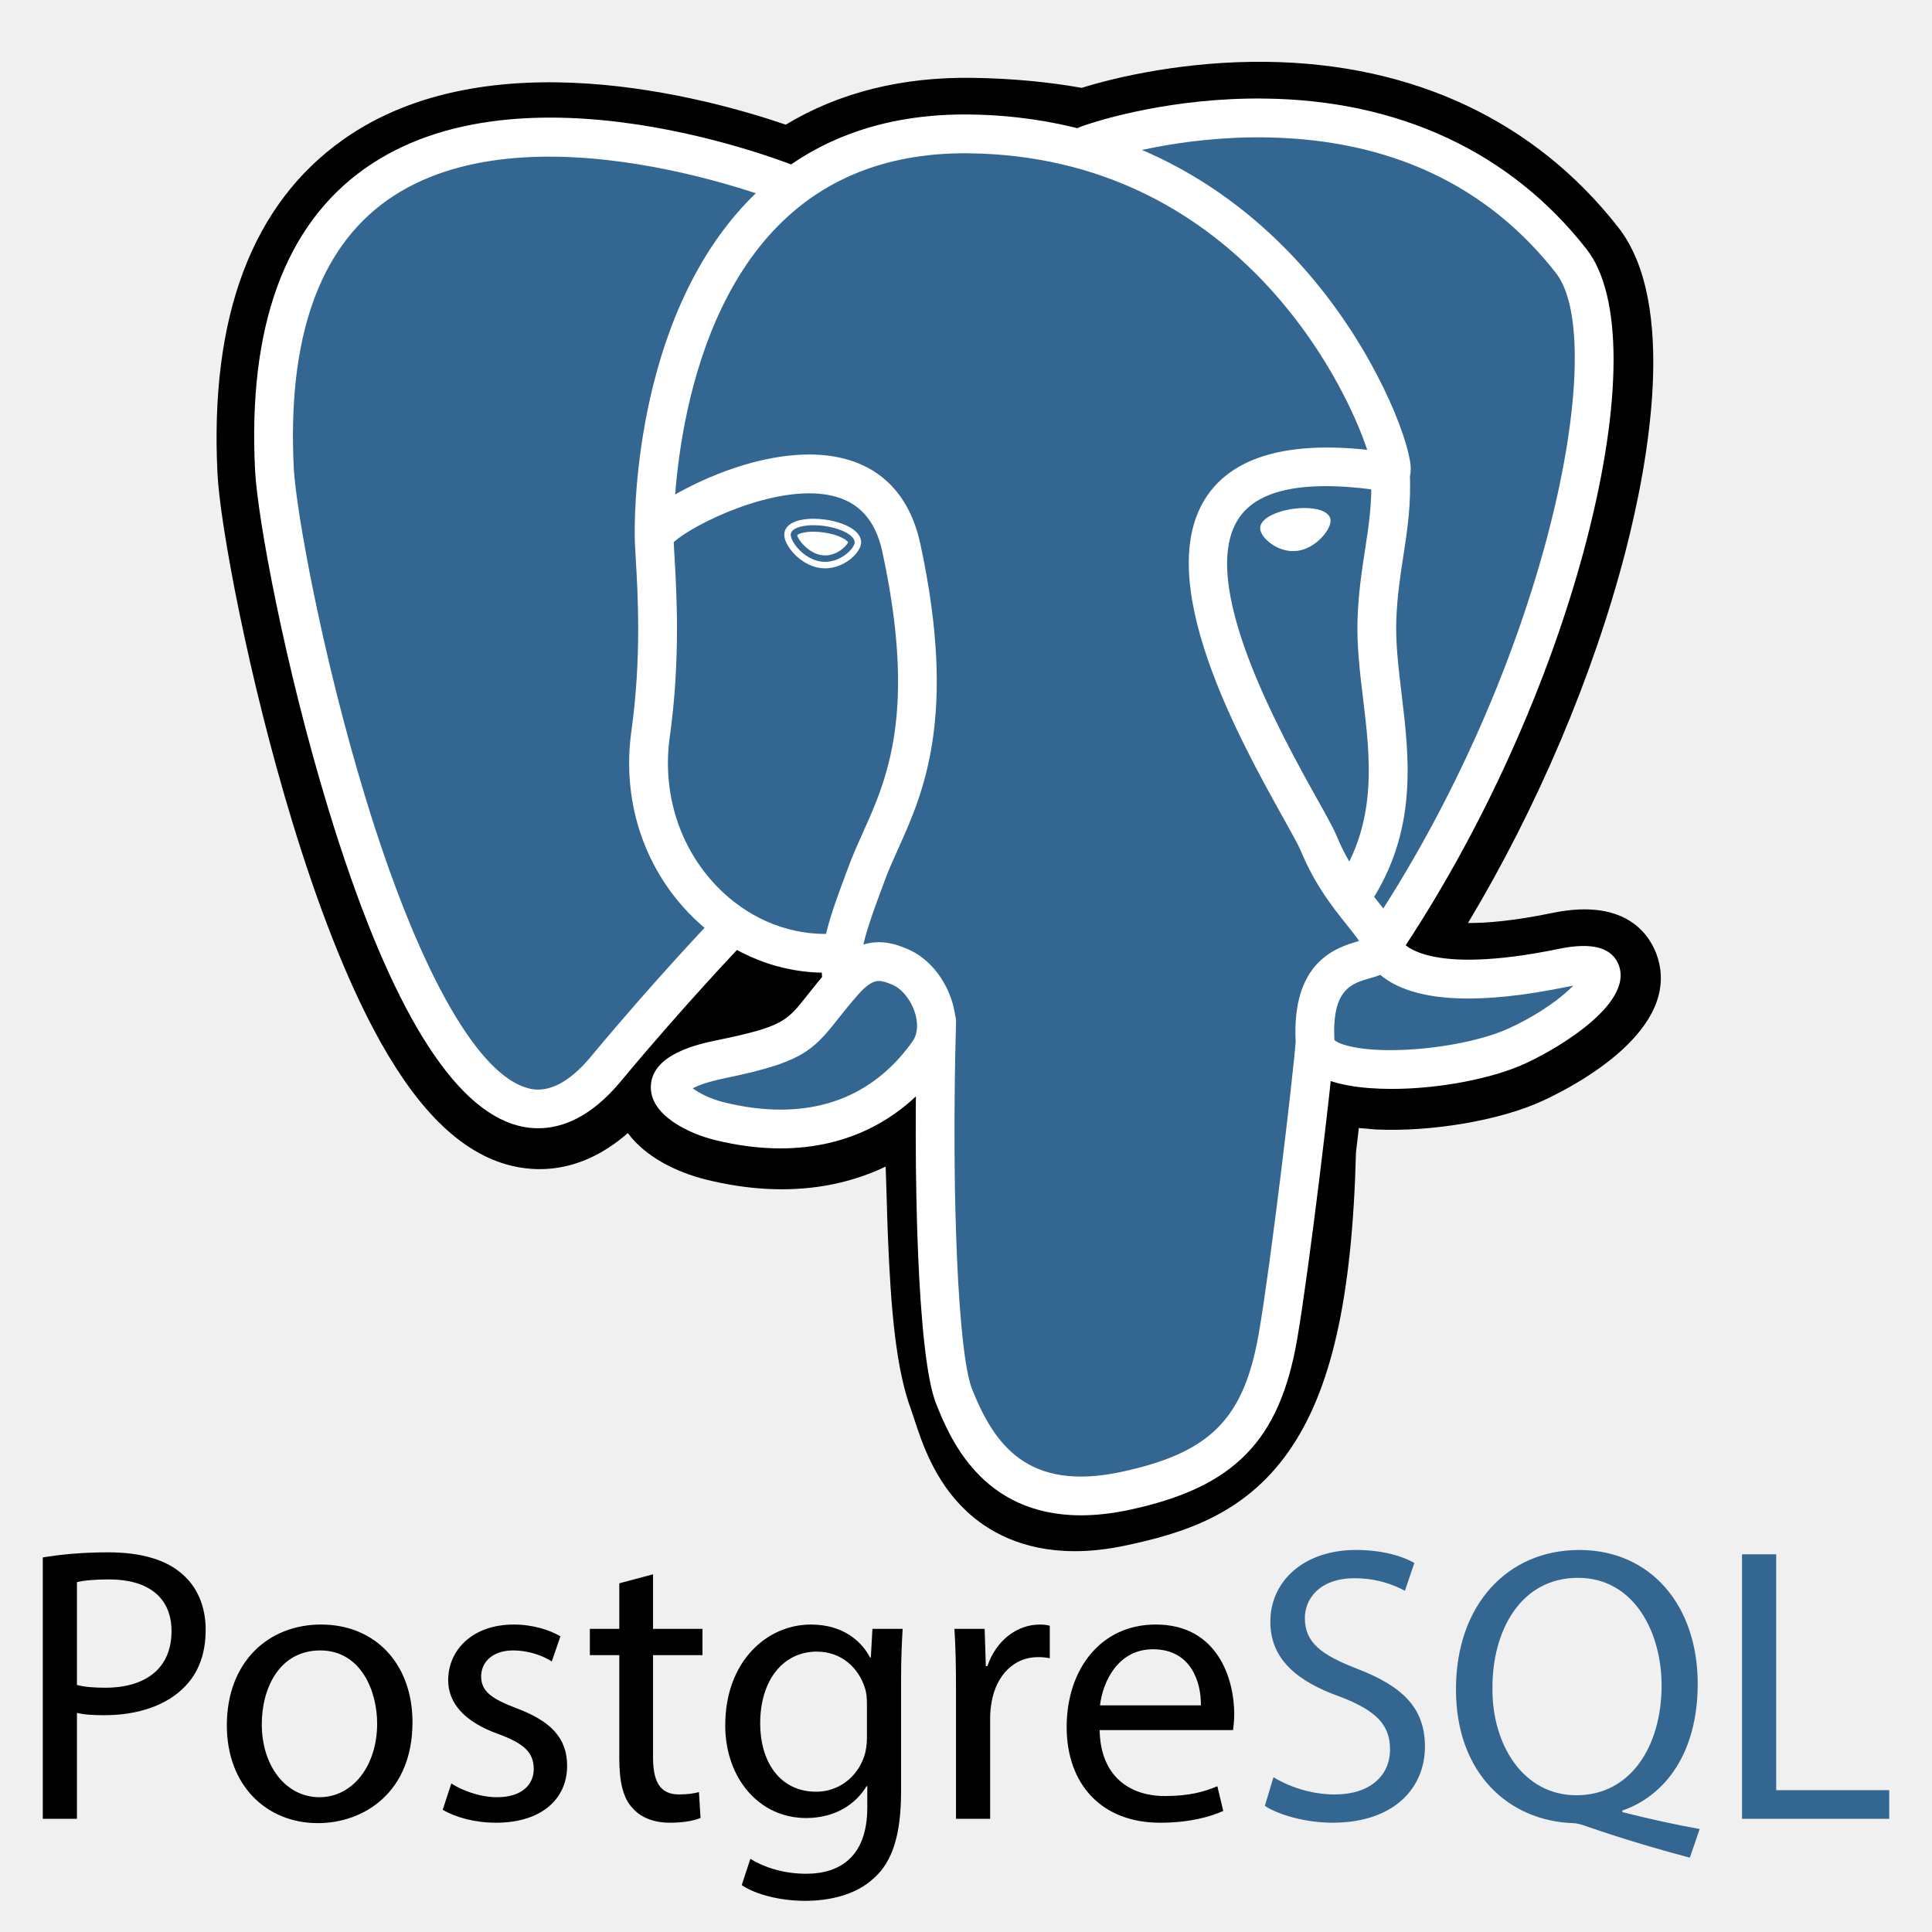
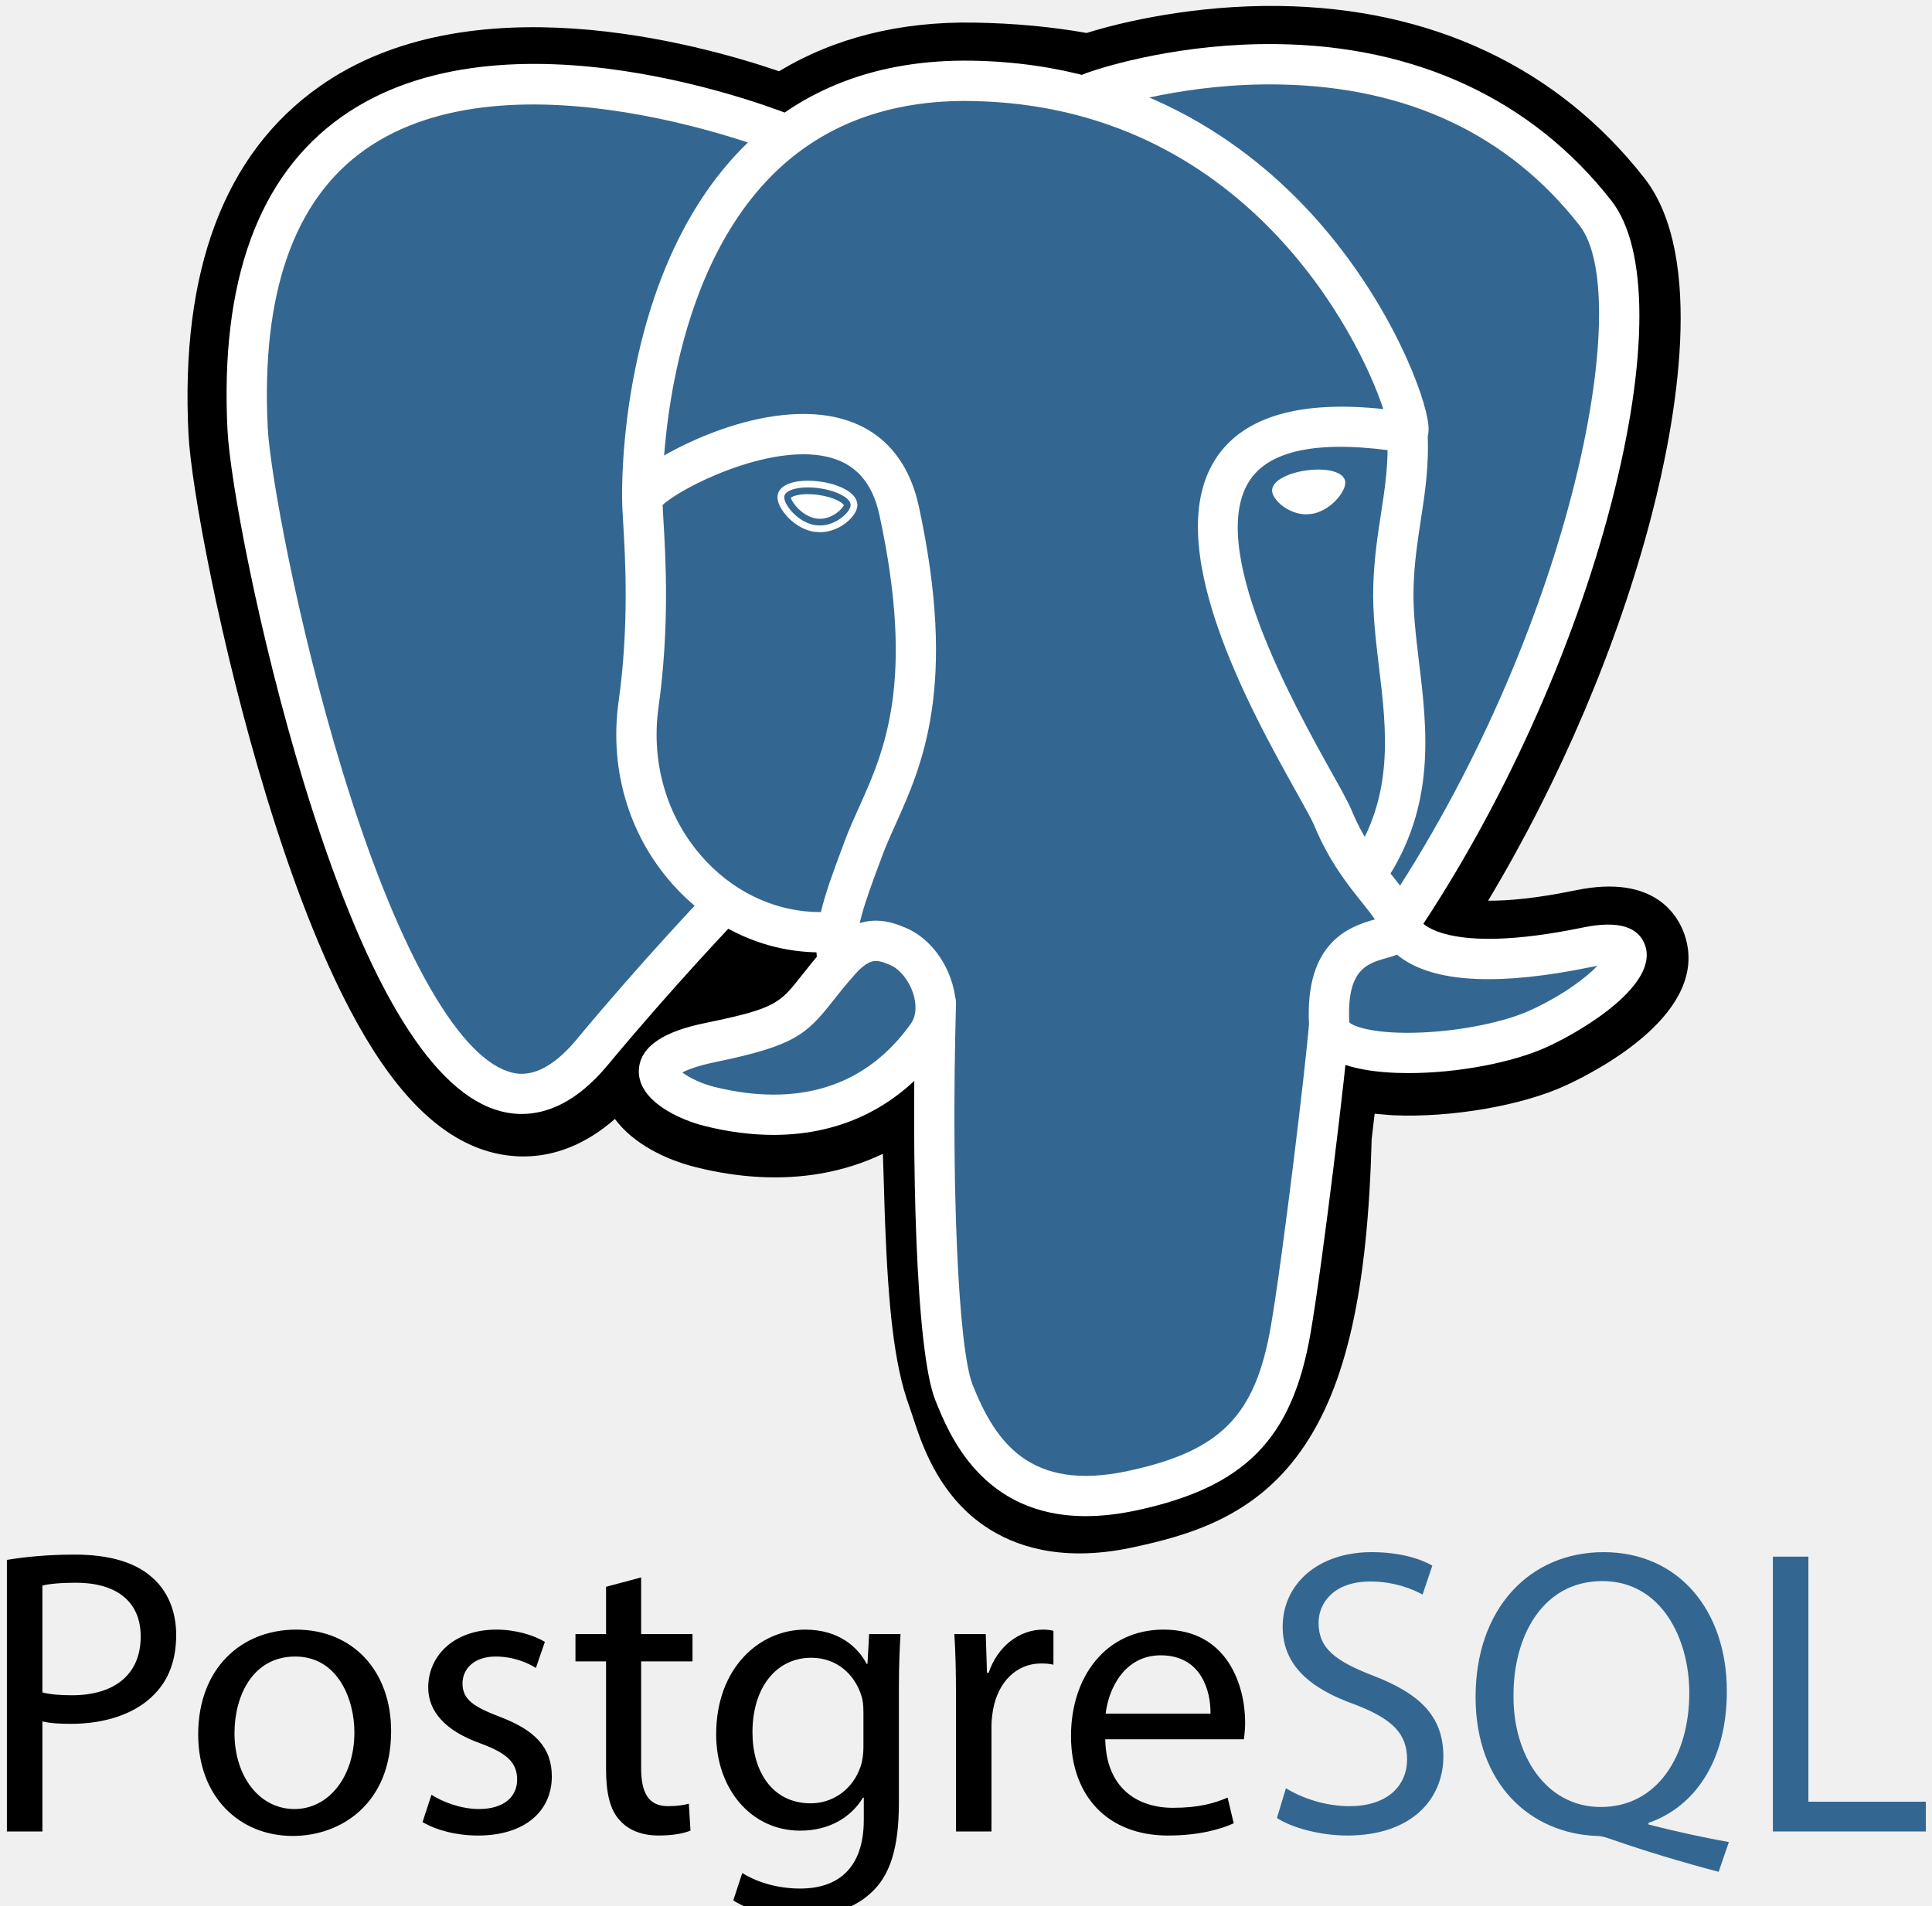
- <svg xmlns="http://www.w3.org/2000/svg" viewBox="0 0 128 128">
+ <svg xmlns="http://www.w3.org/2000/svg" viewBox="2.395 3.717 123.162 121.512">
  <path d="M85.988 76.075c.632-5.262.443-6.034 4.362-5.182l.995.088c3.014.137 6.957-.485 9.272-1.561 4.986-2.313 7.942-6.177 3.026-5.162-11.215 2.313-11.986-1.483-11.986-1.483 11.843-17.571 16.794-39.875 12.521-45.335-11.654-14.892-31.828-7.85-32.166-7.667l-.108.021c-2.216-.461-4.695-.735-7.481-.78-5.075-.083-8.926 1.331-11.847 3.546 0 0-35.989-14.827-34.315 18.646.356 7.121 10.207 53.882 21.956 39.758 4.294-5.164 8.444-9.531 8.444-9.531 2.061 1.369 4.528 2.067 7.116 1.816l.2-.17c-.062.641-.035 1.268.081 2.01-3.027 3.383-2.137 3.977-8.189 5.222-6.122 1.262-2.525 3.508-.178 4.095 2.848.713 9.433 1.722 13.884-4.509l-.177.711c1.188.95 1.107 6.827 1.275 11.026.168 4.199.45 8.117 1.306 10.429.856 2.31 1.866 8.261 9.819 6.557 6.646-1.426 11.727-3.476 12.19-22.545" />
  <path d="M71.208 102.77c-3.518 0-5.808-1.36-7.2-2.674-2.1-1.981-2.933-4.534-3.43-6.059l-.215-.637c-1.002-2.705-1.341-6.599-1.542-11.613-.03-.752-.052-1.529-.075-2.352-.017-.601-.038-1.355-.068-2.146-1.25.599-2.588 1.022-3.997 1.264-2.48.424-5.146.286-7.926-.409-1.961-.49-3.999-1.506-5.16-3.076-3.385 2.965-6.614 2.562-8.373 1.976-3.103-1.035-5.88-3.942-8.491-8.89-1.859-3.523-3.658-8.115-5.347-13.646-2.94-9.633-4.808-19.779-4.974-23.109-.522-10.427 2.284-17.883 8.34-22.16 9.555-6.749 24.03-2.781 29.307-.979 3.545-2.137 7.716-3.178 12.43-3.102 2.532.041 4.942.264 7.181.662 2.335-.734 6.949-1.788 12.23-1.723 9.73.116 17.793 3.908 23.316 10.966 3.941 5.036 1.993 15.61.48 21.466-2.127 8.235-5.856 16.996-10.436 24.622 1.244.009 3.045-.141 5.607-.669 5.054-1.044 6.531 1.666 6.932 2.879 1.607 4.867-5.378 8.544-7.557 9.555-2.792 1.297-7.343 2.086-11.071 1.915l-.163-.011-.979-.086-.097.816-.093.799c-.25 9.664-1.631 15.784-4.472 19.829-2.977 4.239-7.116 5.428-10.761 6.209-1.241.267-2.371.383-3.396.383zm-7.402-35.174c2.271 1.817 2.47 5.236 2.647 11.626.022.797.043 1.552.071 2.257.086 2.134.287 7.132 1.069 9.244.111.298.21.602.314.922.872 2.672 1.31 4.011 5.081 3.203 3.167-.678 4.794-1.287 6.068-3.101 1.852-2.638 2.888-7.941 3.078-15.767l3.852.094-3.826-.459.112-.955c.367-3.148.631-5.424 2.736-6.928 1.688-1.207 3.613-1.09 5.146-.814-1.684-1.271-2.15-2.765-2.274-3.377l-.321-1.582.902-1.34c5.2-7.716 9.489-17.199 11.767-26.018 2.34-9.062 1.626-13.875.913-14.785-9.446-12.071-25.829-7.088-27.539-6.521l-.29.156-1.45.271-.743-.154c-2.047-.425-4.321-.66-6.76-.7-3.831-.064-6.921.841-9.455 2.764l-1.758 1.333-2.041-.841c-4.358-1.782-17.162-5.365-23.918-.58-3.75 2.656-5.458 7.861-5.078 15.47.125 2.512 1.833 12.021 4.647 21.245 3.891 12.746 7.427 16.979 8.903 17.472.257.087.926-.433 1.591-1.231 4.326-5.203 8.44-9.54 8.613-9.723l2.231-2.347 2.697 1.792c1.087.723 2.286 1.132 3.518 1.209l6.433-5.486-.932 9.51c-.021.214-.031.504.053 1.044l.28 1.803-1.213 1.358-.14.157 3.534 1.632 1.482-1.853z" />
  <path fill="#336791" d="M103.646 64.258c-11.216 2.313-11.987-1.484-11.987-1.484 11.842-17.571 16.792-39.876 12.52-45.335-11.655-14.892-31.829-7.849-32.166-7.666l-.109.019c-2.216-.459-4.695-.733-7.482-.778-5.075-.083-8.925 1.33-11.846 3.545 0 0-35.99-14.826-34.316 18.647.356 7.121 10.207 53.882 21.956 39.758 4.294-5.164 8.443-9.531 8.443-9.531 2.061 1.369 4.528 2.067 7.115 1.816l.201-.17c-.062.641-.034 1.268.08 2.01-3.026 3.383-2.138 3.977-8.188 5.222-6.123 1.262-2.526 3.508-.177 4.095 2.847.713 9.433 1.722 13.883-4.509l-.178.711c1.186.95 2.019 6.179 1.879 10.919s-.233 7.994.702 10.536c.935 2.541 1.866 8.261 9.82 6.557 6.646-1.425 10.09-5.116 10.57-11.272.34-4.377 1.109-3.73 1.158-7.644l.618-1.853c.711-5.934.113-7.848 4.208-6.957l.995.087c3.014.138 6.958-.485 9.273-1.561 4.986-2.314 7.943-6.177 3.028-5.162z" />
  <path fill="#fff" d="M71.61 100.394c-6.631.001-8.731-5.25-9.591-7.397-1.257-3.146-1.529-15.358-1.249-25.373.02-.71.607-1.271 1.321-1.249.709.02 1.268.611 1.249 1.321-.323 11.551.136 22.018 1.066 24.346 1.453 3.632 3.656 6.809 9.887 5.475 5.915-1.269 8.13-3.512 9.116-9.23.758-4.389 2.254-16.874 2.438-19.338.053-.708.667-1.24 1.377-1.186.708.053 1.239.67 1.186 1.377-.192 2.564-1.682 15.026-2.469 19.584-1.165 6.755-4.176 9.819-11.11 11.306-1.177.251-2.248.364-3.221.364zM35.659 74.749c-.633.001-1.207-.115-1.704-.281-4.307-1.437-8.409-8.451-12.193-20.849-2.88-9.438-4.705-19.288-4.865-22.489-.475-9.49 1.97-16.205 7.265-19.957 10.476-7.423 28.1-.354 28.845-.05.657.269.972 1.019.703 1.676-.268.656-1.019.972-1.675.703v.001c-.17-.07-17.07-6.84-26.392-.229-4.528 3.211-6.607 9.175-6.18 17.729.135 2.696 1.84 12.311 4.757 21.867 3.378 11.067 7.223 18.052 10.548 19.16.521.175 2.109.704 4.381-2.026 4.272-5.14 8.197-9.242 8.236-9.283.491-.513 1.305-.529 1.817-.039.512.491.53 1.305.039 1.817-.039.04-3.904 4.081-8.116 9.148-1.995 2.398-3.908 3.102-5.466 3.102zM91.579 63.92c-.247 0-.497-.071-.717-.22-.589-.396-.745-1.195-.348-1.784 11.971-17.764 16.173-39.227 12.574-43.825-4.53-5.788-10.927-8.812-19.012-8.985-5.987-.13-10.746 1.399-11.523 1.666l-.195.079c-.782.246-1.382-.183-1.608-.684-.268-.593-.048-1.294.508-1.631l.346-.142-.017.005.018-.006c1.321-.483 6.152-1.933 12.137-1.864 8.947.094 16.337 3.545 21.371 9.977 2.382 3.044 2.387 10.057.015 19.24-2.418 9.362-6.968 19.425-12.482 27.607-.248.369-.654.567-1.067.567zM92.19 72.143c-2.044 0-3.876-.287-4.973-.945-1.128-.675-1.343-1.594-1.371-2.081-.308-5.404 2.674-6.345 4.195-6.774-.212-.32-.514-.697-.825-1.086-.887-1.108-2.101-2.626-3.037-4.896-.146-.354-.606-1.179-1.138-2.133-2.883-5.169-8.881-15.926-5.028-21.435 1.784-2.549 5.334-3.552 10.566-2.992-1.539-4.689-8.869-19.358-26.259-19.643-5.231-.088-9.521 1.521-12.744 4.775-7.217 7.289-6.955 20.477-6.952 20.608.019.71-.542 1.3-1.251 1.318-.71.022-1.3-.541-1.318-1.251-.016-.585-.286-14.424 7.695-22.484 3.735-3.772 8.651-5.634 14.612-5.537 11.128.183 18.289 5.839 22.338 10.553 4.412 5.136 6.576 10.802 6.754 12.692.133 1.406-.876 1.688-1.08 1.729l-.463.011c-5.135-.822-8.429-.252-9.791 1.695-2.931 4.188 2.743 14.363 5.166 18.709.619 1.108 1.065 1.909 1.269 2.404.796 1.93 1.834 3.227 2.668 4.269.733.917 1.369 1.711 1.597 2.645.105.185 1.603 2.399 10.488.565 2.227-.459 3.562-.066 3.97 1.168.803 2.429-3.702 5.261-6.196 6.42-2.238 1.039-5.805 1.696-8.892 1.696zm-3.781-3.238c.281.285 1.691.775 4.612.65 2.596-.112 5.335-.677 6.979-1.439 2.102-.976 3.504-2.067 4.231-2.812l-.404.074c-5.681 1.173-9.699 1.017-11.942-.465-.161-.105-.304-.215-.435-.323-.243.096-.468.159-.628.204-1.273.357-2.589.726-2.413 4.111zM51.712 76.084c-1.411 0-2.896-.191-4.413-.572-1.571-.393-4.221-1.576-4.18-3.519.045-2.181 3.216-2.835 4.411-3.081 4.312-.888 4.593-1.244 5.941-2.955.393-.499.882-1.12 1.548-1.865.99-1.107 2.072-1.669 3.216-1.669.796 0 1.45.271 1.881.449 1.376.57 2.524 1.948 2.996 3.598.426 1.488.223 2.92-.572 4.032-2.608 3.653-6.352 5.582-10.828 5.582zm-5.817-3.98c.388.299 1.164.699 2.027.916 1.314.328 2.588.495 3.79.495 3.662 0 6.601-1.517 8.737-4.506.445-.624.312-1.415.193-1.832-.25-.872-.87-1.665-1.509-1.931-.347-.144-.634-.254-.898-.254-.142 0-.573 0-1.3.813-.614.686-1.055 1.246-1.446 1.741-1.678 2.131-2.447 2.854-7.441 3.883-1.218.252-1.843.506-2.153.675zM55.777 66.176c-.624 0-1.171-.455-1.269-1.09-.033-.213-.054-.428-.064-.644-3.274-.062-6.432-1.466-8.829-3.968-3.031-3.163-4.411-7.545-3.785-12.022.68-4.862.426-9.154.289-11.46-.038-.641-.065-1.104-.063-1.425.002-.406.01-1.485 3.615-3.312 1.282-.65 3.853-1.784 6.661-2.075 4.654-.48 7.721 1.592 8.639 5.836 2.478 11.46.196 16.529-1.47 20.23-.311.688-.604 1.34-.838 1.97l-.207.557c-.88 2.36-1.641 4.399-1.407 5.923.107.702-.374 1.357-1.075 1.466l-.197.014zm-11.143-30.254l.051.918c.142 2.395.406 6.853-.31 11.969-.516 3.692.612 7.297 3.095 9.888 1.962 2.048 4.546 3.178 7.201 3.178h.055c.298-1.253.791-2.575 1.322-4l.206-.553c.265-.712.575-1.401.903-2.13 1.604-3.564 3.6-8 1.301-18.633-.456-2.105-1.56-3.324-3.375-3.726-3.728-.824-9.283 1.98-10.449 3.089zM52.39 35.377c-.064.454.833 1.667 2.001 1.829 1.167.163 2.166-.785 2.229-1.239.063-.455-.833-.955-2.002-1.118-1.167-.163-2.166.073-2.228.528zM54.66 37.654l-.328-.023c-.725-.101-1.458-.558-1.959-1.223-.176-.233-.464-.687-.407-1.091.082-.593.804-.947 1.933-.947.253 0 .515.019.78.055.616.086 1.189.264 1.612.5.733.41.787.866.754 1.103-.091.653-1.133 1.626-2.385 1.626zm-1.844-2.201c.037.28.73 1.205 1.634 1.33l.209.015c.834 0 1.458-.657 1.531-.872-.077-.146-.613-.511-1.631-.651-.225-.032-.448-.048-.661-.048-.652-.001-1.001.146-1.082.226zM87.937 34.45c.063.455-.832 1.668-2.001 1.83-1.168.162-2.167-.785-2.231-1.24-.062-.454.834-.955 2.002-1.117 1.168-.164 2.166.074 2.23.527zM85.667 36.512c-1.125 0-2.094-.875-2.174-1.442-.092-.681 1.029-1.199 2.185-1.359.254-.036.506-.054.749-.054.997 0 1.657.293 1.723.764.043.306-.191.777-.595 1.201-.266.28-.826.765-1.588.87l-.3.02zm.759-2.427c-.223 0-.455.017-.69.049-1.162.161-1.853.628-1.82.878.039.274.78 1.072 1.75 1.072l.239-.017c.634-.089 1.11-.502 1.337-.741.356-.375.498-.727.481-.848-.021-.157-.449-.393-1.297-.393zM89.62 60.538c-.246 0-.494-.07-.714-.217-.59-.396-.748-1.193-.353-1.783 2.736-4.087 2.235-8.256 1.751-12.286-.207-1.718-.42-3.493-.364-5.198.056-1.753.278-3.199.494-4.599.255-1.657.496-3.224.396-5.082-.039-.708.505-1.313 1.214-1.353.711-.038 1.314.506 1.353 1.215.114 2.124-.159 3.896-.423 5.611-.204 1.323-.415 2.691-.466 4.29-.049 1.509.144 3.112.348 4.808.516 4.287 1.099 9.146-2.167 14.023-.248.37-.655.571-1.069.571z" />
  <path fill="none" stroke="#fff" stroke-linecap="round" stroke-linejoin="round" stroke-width="3" d="M13.924 17.211" />
  <path d="M2.835 103.184c1.093-.182 2.522-.338 4.343-.338 2.235 0 3.874.52 4.914 1.456.962.832 1.534 2.106 1.534 3.667 0 1.586-.469 2.834-1.353 3.744-1.196 1.274-3.146 1.924-5.356 1.924-.676 0-1.3-.026-1.819-.156v7.021h-2.263v-17.318zm2.263 8.45c.494.13 1.118.182 1.872.182 2.729 0 4.394-1.326 4.394-3.744 0-2.314-1.638-3.432-4.134-3.432-.988 0-1.742.078-2.132.182v6.812zM27.328 114.104c0 4.654-3.225 6.683-6.267 6.683-3.406 0-6.032-2.496-6.032-6.475 0-4.212 2.756-6.682 6.24-6.682 3.615-.001 6.059 2.626 6.059 6.474zm-9.984.13c0 2.756 1.586 4.836 3.822 4.836 2.184 0 3.821-2.054 3.821-4.888 0-2.132-1.065-4.836-3.77-4.836s-3.873 2.496-3.873 4.888zM29.901 118.16c.676.442 1.872.91 3.016.91 1.664 0 2.444-.832 2.444-1.872 0-1.092-.649-1.69-2.34-2.314-2.262-.806-3.328-2.054-3.328-3.562 0-2.028 1.638-3.692 4.342-3.692 1.274 0 2.393.364 3.095.78l-.572 1.664c-.494-.312-1.404-.728-2.574-.728-1.352 0-2.106.78-2.106 1.716 0 1.04.755 1.508 2.393 2.132 2.184.832 3.302 1.924 3.302 3.796 0 2.21-1.716 3.77-4.706 3.77-1.378 0-2.652-.338-3.536-.858l.57-1.742zM43.266 104.301v3.614h3.275v1.742h-3.275v6.786c0 1.56.441 2.444 1.716 2.444.598 0 1.04-.078 1.326-.156l.104 1.716c-.441.182-1.144.312-2.027.312-1.066 0-1.925-.338-2.471-.962-.649-.676-.884-1.794-.884-3.276v-6.864h-1.95v-1.742h1.95v-3.016l2.236-.598zM59.802 107.916c-.053.91-.104 1.924-.104 3.458v7.306c0 2.886-.572 4.654-1.794 5.747-1.222 1.144-2.99 1.508-4.576 1.508-1.508 0-3.172-.364-4.187-1.04l.572-1.742c.832.52 2.132.988 3.692.988 2.34 0 4.056-1.222 4.056-4.394v-1.404h-.052c-.702 1.17-2.054 2.106-4.004 2.106-3.12 0-5.356-2.652-5.356-6.137 0-4.264 2.782-6.682 5.668-6.682 2.185 0 3.381 1.144 3.927 2.184h.052l.104-1.898h2.002zm-2.366 4.966c0-.39-.026-.728-.13-1.04-.416-1.326-1.534-2.418-3.198-2.418-2.185 0-3.744 1.846-3.744 4.758 0 2.47 1.248 4.524 3.718 4.524 1.404 0 2.678-.884 3.172-2.34.13-.39.183-.832.183-1.222v-2.262zM63.337 111.842c0-1.482-.026-2.756-.104-3.926h2.003l.077 2.47h.104c.572-1.69 1.95-2.756 3.484-2.756.26 0 .441.026.649.078v2.158c-.233-.052-.468-.078-.779-.078-1.612 0-2.757 1.222-3.068 2.938-.052.312-.104.676-.104 1.066v6.708h-2.262v-8.658zM72.854 114.624c.052 3.094 2.027 4.368 4.315 4.368 1.639 0 2.626-.286 3.484-.65l.39 1.638c-.806.364-2.184.78-4.186.78-3.874 0-6.188-2.548-6.188-6.344 0-3.796 2.236-6.787 5.902-6.787 4.108 0 5.2 3.614 5.2 5.928 0 .468-.052.832-.078 1.066h-8.839zm6.708-1.638c.025-1.456-.599-3.718-3.172-3.718-2.314 0-3.328 2.132-3.511 3.718h6.683z" />
  <path fill="#336791" d="M84.371 117.744c1.014.624 2.496 1.144 4.056 1.144 2.314 0 3.666-1.222 3.666-2.99 0-1.638-.936-2.574-3.302-3.484-2.86-1.014-4.628-2.496-4.628-4.966 0-2.73 2.262-4.758 5.668-4.758 1.794 0 3.094.416 3.874.858l-.624 1.846c-.572-.312-1.742-.832-3.328-.832-2.392 0-3.302 1.43-3.302 2.626 0 1.638 1.065 2.444 3.484 3.38 2.964 1.145 4.472 2.574 4.472 5.148 0 2.704-2.002 5.044-6.136 5.044-1.69 0-3.536-.494-4.473-1.118l.573-1.898zM111.957 123.074c-2.366-.624-4.68-1.326-6.708-2.028-.364-.13-.728-.26-1.066-.26-4.16-.156-7.722-3.224-7.722-8.866 0-5.616 3.432-9.23 8.164-9.23 4.758 0 7.853 3.692 7.853 8.866 0 4.498-2.08 7.384-4.992 8.398v.104c1.742.442 3.64.858 5.122 1.118l-.651 1.898zm-1.872-11.414c0-3.51-1.819-7.125-5.538-7.125-3.822 0-5.694 3.536-5.668 7.333-.026 3.718 2.028 7.072 5.564 7.072 3.615 0 5.642-3.276 5.642-7.28zM115.414 102.976h2.263v15.626h7.488v1.898h-9.751v-17.524z" />
</svg>
